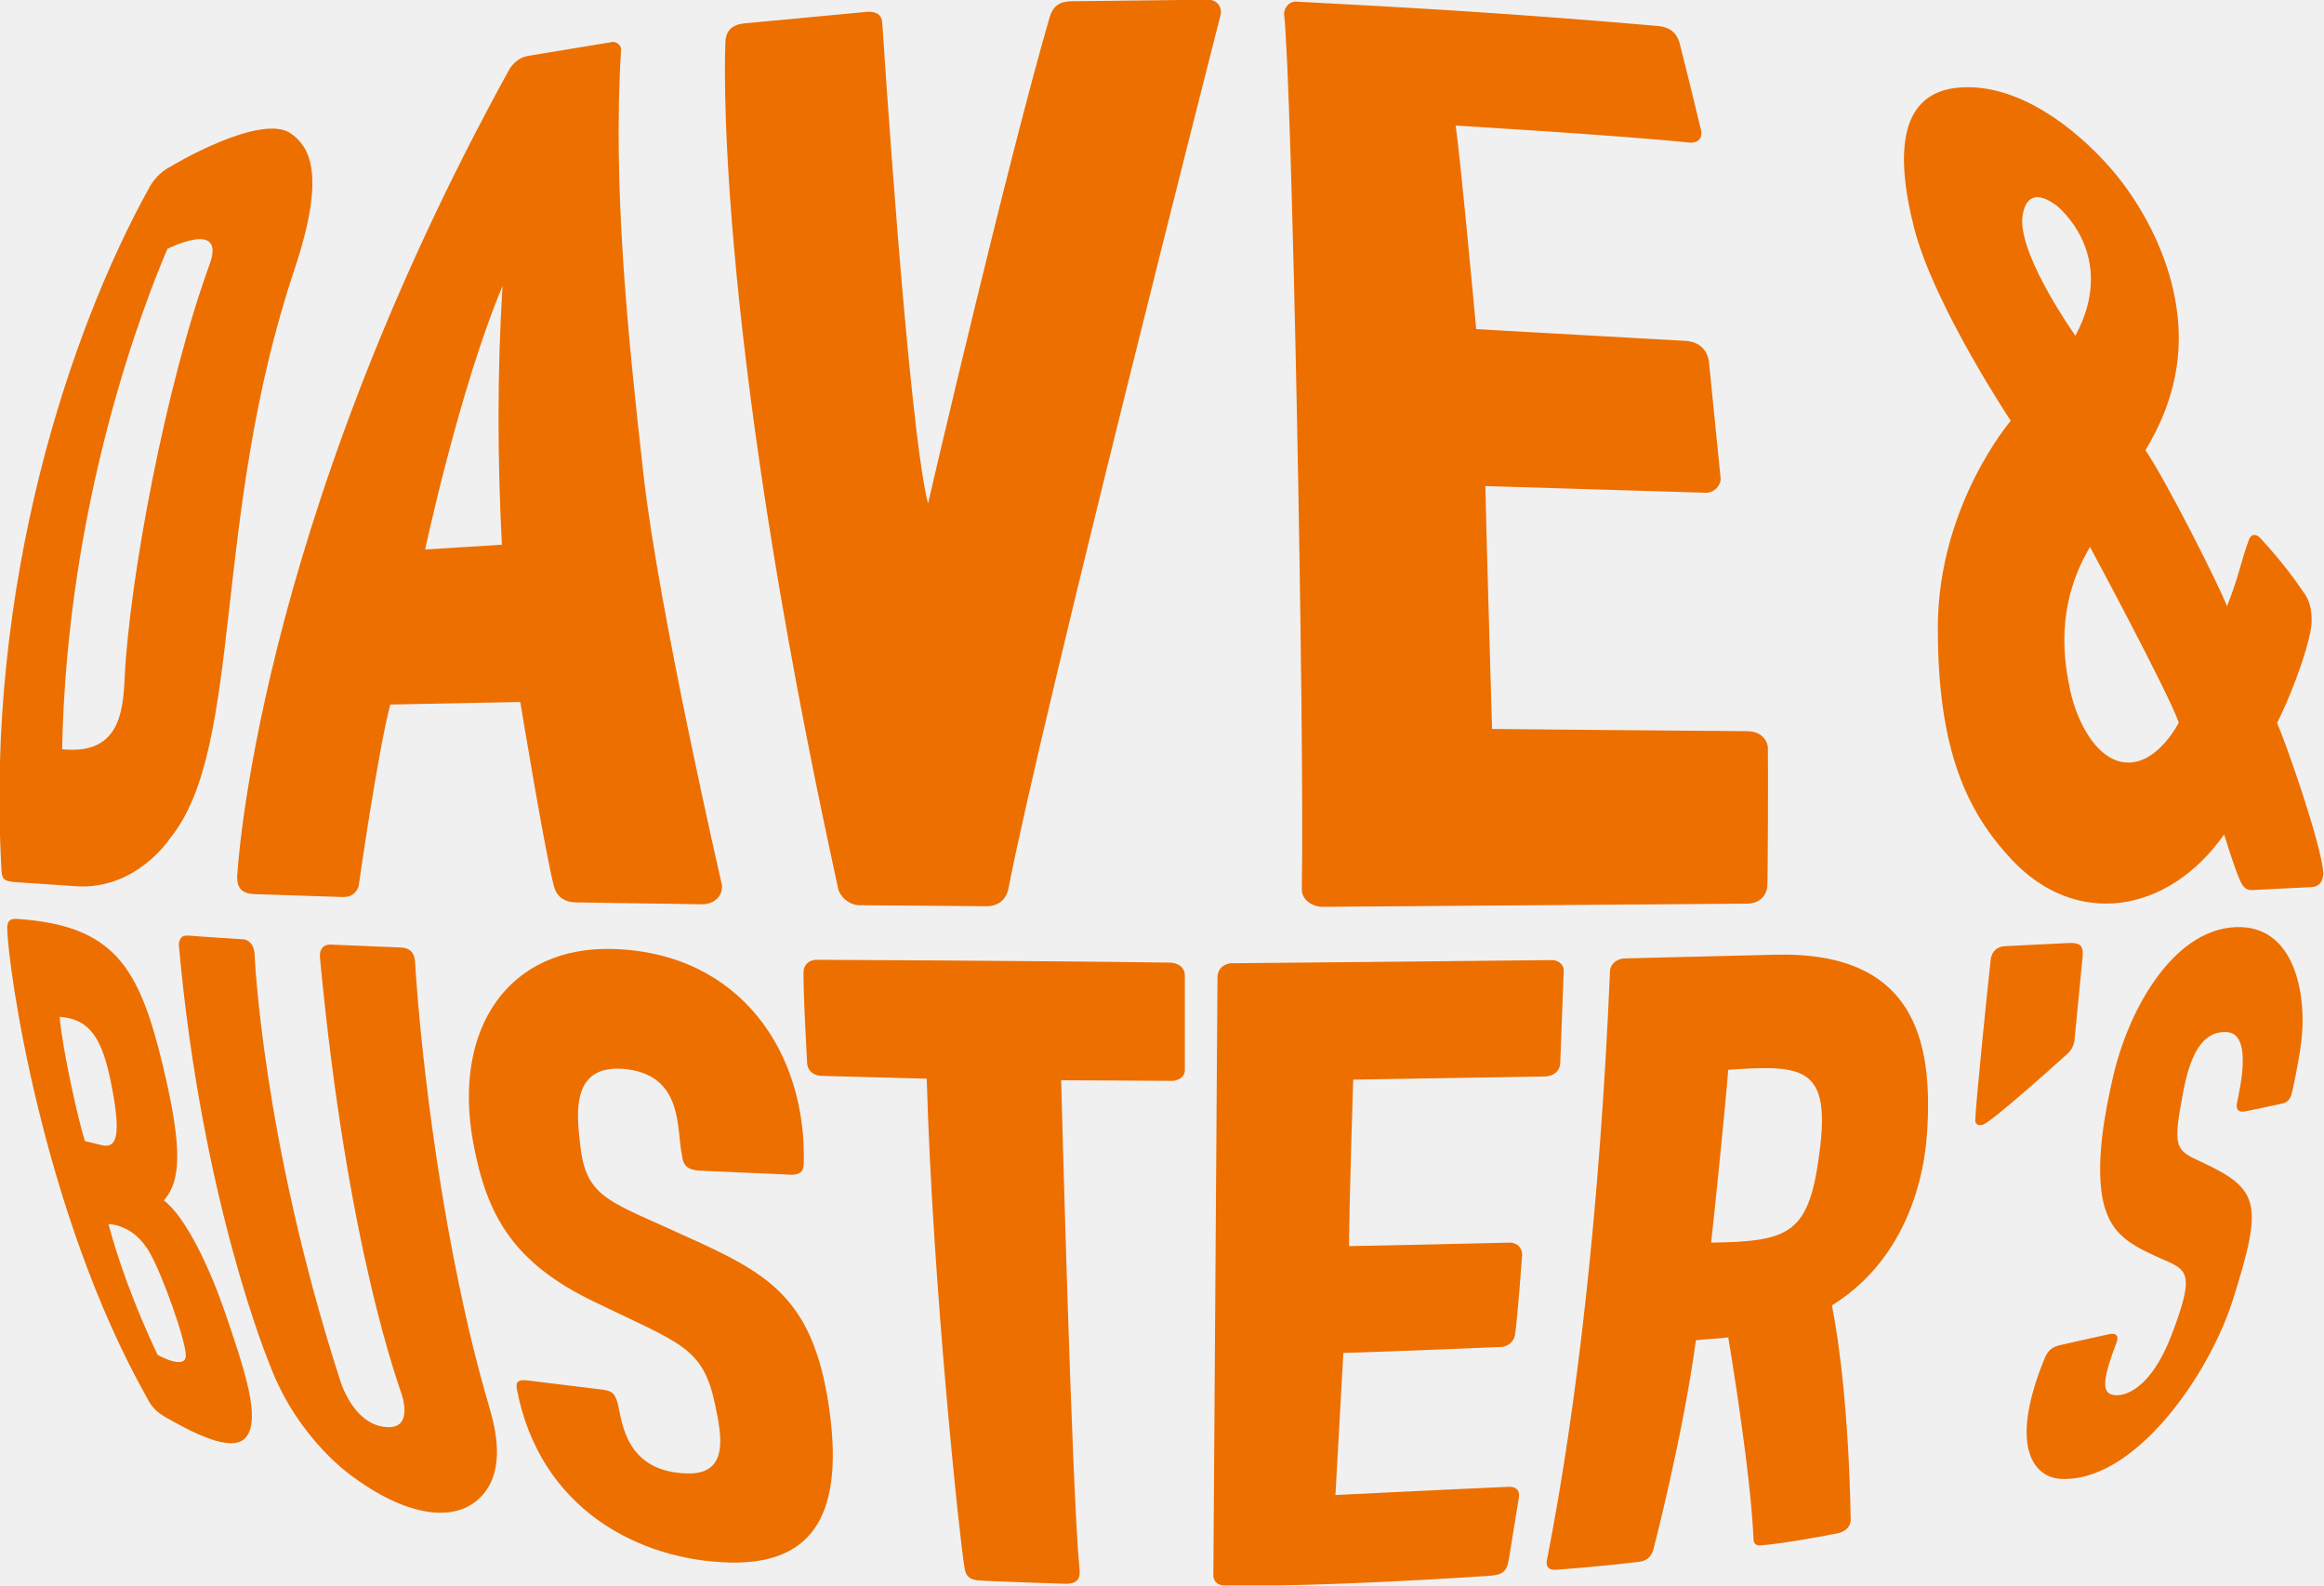
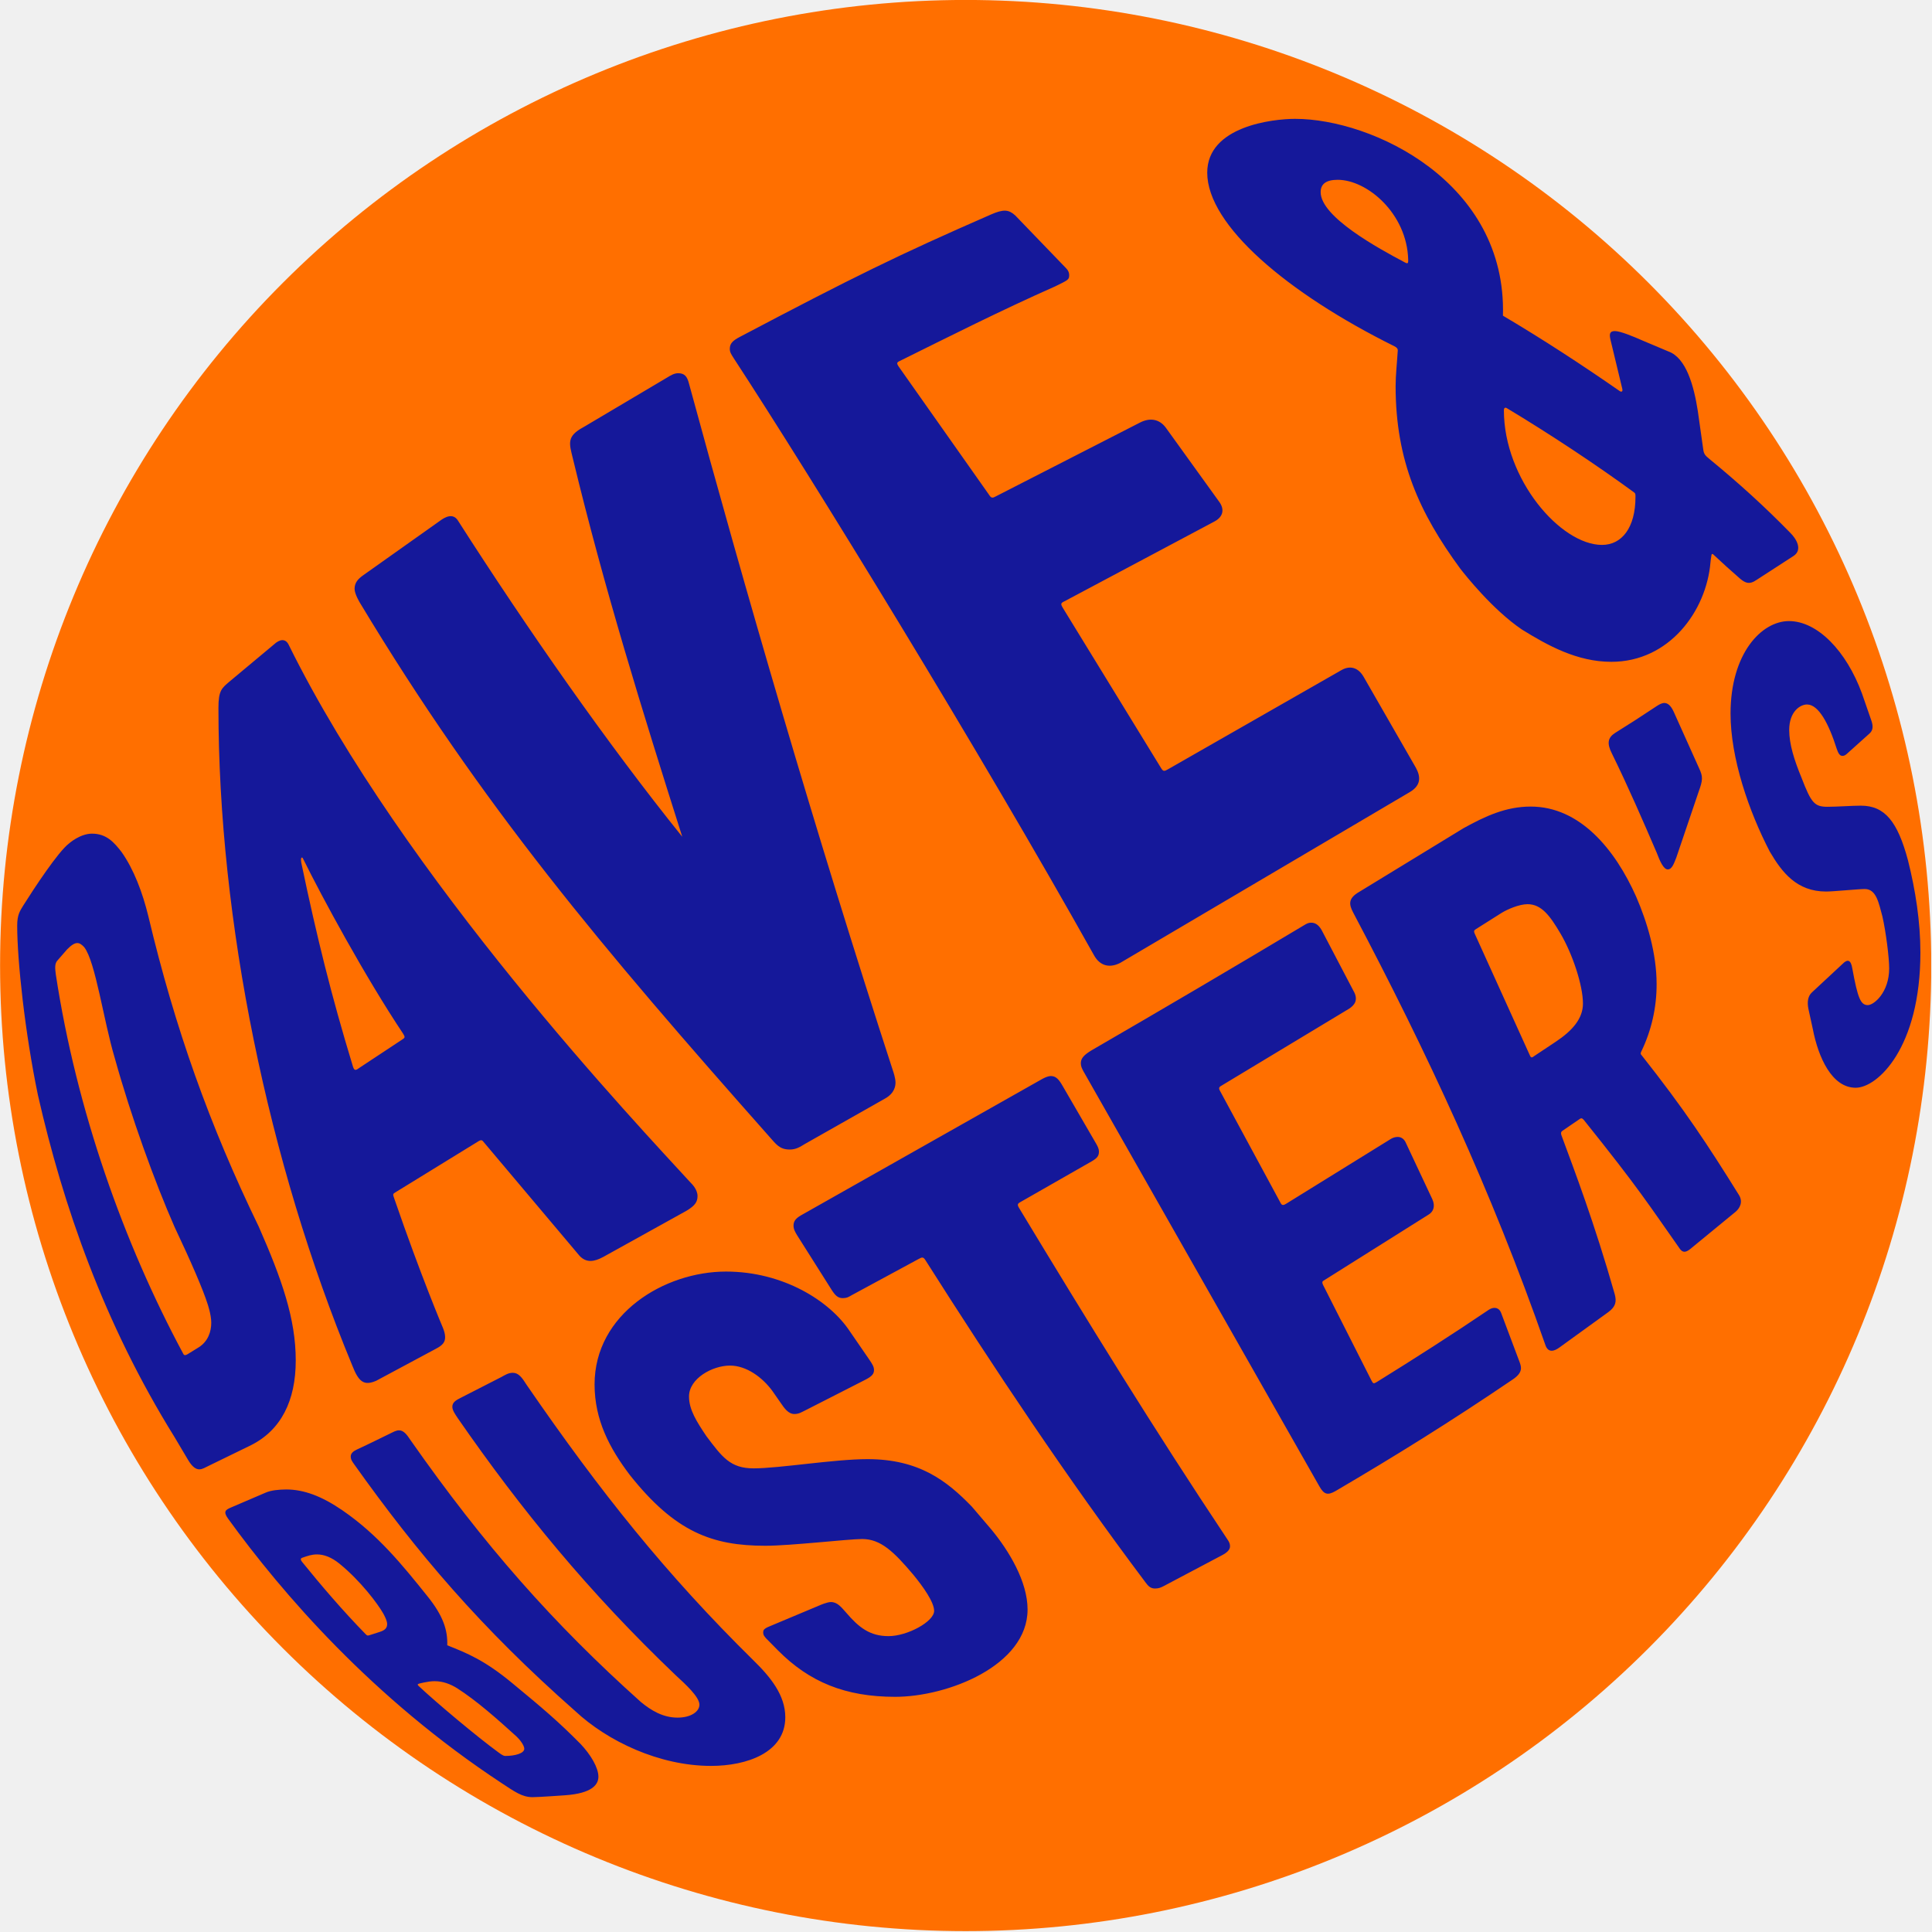
- <svg xmlns="http://www.w3.org/2000/svg" width="733" height="500" viewBox="0 0 733 500" fill="none">
-   <g clip-path="url(#clip0_7425_1114)">
-     <path d="M529.799 13.8C531.399 19.8 536.599 41.4 536.599 41.4C536.899 43.7 535.499 45.1 533.099 45C511.199 42.7 459.099 39.6 459.099 39.6C460.499 48.3 465.599 103.8 465.599 103.8L531.499 107.5C535.699 107.7 538.399 110.1 538.999 114L542.699 150.9C542.799 153.1 540.599 155.6 537.799 155.4L468.499 153.3C468.499 158.3 470.599 229.9 470.599 229.9C470.599 229.9 544.499 230.6 550.899 230.6C557.299 230.6 557.599 235.7 557.599 235.7C557.699 242 557.599 279.1 557.399 279.9C556.799 283.1 554.499 285 550.899 285L416.899 286C413.499 285.8 410.499 283.6 410.599 280.3C411.499 231.4 407.499 25.1 404.999 4.4C404.999 2.2 406.899 0.4 408.699 0.5C445.199 2.4 478.099 4.3 522.999 8.2C526.299 8.5 528.899 10.1 529.799 13.8ZM317.999 280.6C328.799 224.8 384.899 5 384.899 5C385.599 2.7 384.299 -0.1 380.899 -0.1L337.799 0.4C334.099 0.5 332.199 1.9 331.099 5.3C317.399 52.5 292.699 158.8 292.699 158.8C286.399 133.9 278.299 7.6 278.299 7.6C278.199 4.8 276.799 3.7 273.799 3.7L234.499 7.4C230.699 7.9 228.899 9.8 228.799 13.4C228.799 13.4 224.199 96.7 264.299 280C264.799 282.7 267.799 285.6 271.399 285.5L310.899 285.8C314.599 285.9 317.099 284 317.999 280.6ZM134.099 173.3C134.099 173.3 144.799 122.9 158.499 90.2C156.799 117.5 156.899 144.9 158.299 171.8L134.099 173.3ZM160.799 21.6C79.999 168.1 74.799 276.6 74.799 276.6C74.799 280.3 76.499 281.9 80.499 282L107.999 282.9C110.599 283 112.199 281.9 113.099 279.6C113.099 279.6 119.199 236.8 123.099 222.2L164.099 221.4C164.099 221.4 172.099 270 174.699 279.4C175.499 282.6 177.699 284.4 181.299 284.6L221.799 285.2C225.499 285 227.999 282.5 227.699 279.1C227.699 279.1 207.799 192.9 202.899 149.2C197.999 105.5 193.199 58.9 195.899 15.5C195.799 14.3 194.699 13.3 193.399 13.2L167.299 17.5C164.199 17.9 162.299 19.4 160.799 21.6ZM477.799 421.2C478.599 416.6 480.099 395.6 480.099 395.6C479.999 393.6 478.799 392.2 476.599 391.9C476.599 391.9 428.999 393 425.499 393C425.499 381.2 426.799 340.5 426.799 340.5L487.499 339.5C490.299 339.3 491.999 337.6 492.099 335.4L493.199 306.2C493.299 303.8 490.899 302.6 488.999 302.8C488.999 302.8 393.299 303.8 387.999 303.8C385.599 304.2 384.199 305.7 383.999 307.9L382.699 497C382.799 498.7 383.899 499.8 385.699 500C416.299 500.7 469.499 497 469.499 497C473.899 496.7 475.199 495.8 475.899 491.8L479.099 472C479.299 470.1 478.299 469 476.199 468.9C464.099 469.4 421.199 471.5 421.199 471.5L423.699 426.7C440.499 426.2 473.899 424.8 473.899 424.8C475.899 424.4 477.399 423.1 477.799 421.2ZM249.899 370.5C251.899 370.4 253.399 369.8 253.499 367.3C254.599 332.1 233.599 300.6 193.599 299.3C160.599 298.2 142.499 324.2 149.299 360.6C153.499 383.1 161.599 398.1 187.299 410.5C214.699 423.8 221.699 424.8 225.499 442.8C227.599 452.6 229.999 464.8 217.199 464.7C197.199 464.5 196.199 448.2 194.899 442.9C193.899 439 192.699 438.6 189.499 438.2L165.799 435.3C163.699 435.2 162.599 435.6 162.999 438C170.199 476 201.599 492.1 230.199 492.8C254.399 493.3 266.499 480.1 261.599 444.7C256.299 406.8 240.399 400.8 210.799 387.4C191.299 378.6 184.699 376.8 182.999 361.1C181.899 351.5 179.999 335.9 196.399 337.1C215.799 338.6 213.299 356.2 215.099 364.3C215.399 367.6 216.899 368.9 220.399 369.2L249.899 370.5ZM644.799 428.6C632.899 457.9 642.599 466 649.799 466.4C672.999 467.8 696.799 433.9 704.399 409.5C713.799 379.6 712.799 375 694.199 366.4C685.999 362.6 685.199 362.1 688.699 343.8C691.899 327 697.999 325.3 702.399 325.5C710.599 326 706.399 343.7 705.599 347.6C705.199 349.4 705.599 350.7 707.499 350.6C708.799 350.5 718.499 348.3 719.999 348C721.399 347.7 722.099 346.8 722.599 345.6C723.099 344.4 725.199 333.8 725.799 328.8C727.599 315.5 724.599 293.1 706.999 292.4C686.399 291.6 671.199 317.7 666.199 340.8C664.699 347.6 659.999 368.1 663.899 381C666.799 390.5 673.599 393.4 683.799 397.9C690.299 400.8 691.799 403 684.899 421.1C678.499 437.8 670.199 440.8 666.299 439.9C662.499 439.1 663.699 433.6 667.599 423.3C668.399 421.2 667.199 420.4 665.599 420.7C663.999 421 649.899 424.2 649.899 424.2C647.199 424.8 645.899 425.9 644.799 428.6ZM627.899 302.4C626.999 310.4 623.099 348.5 622.999 353.4C622.999 354.7 624.299 355.1 625.399 354.7C628.299 353.9 651.899 332.5 651.899 332.5C653.299 331.3 654.099 329.8 654.299 328.1L656.899 301.4C657.099 298.2 655.999 297.3 652.599 297.4L632.599 298.4C629.999 298.4 628.299 300 627.899 302.4ZM49.699 427.3C49.699 427.3 58.599 432.3 58.599 427.5C58.599 422.7 51.199 402 47.299 395.2C43.399 388.3 38.199 386.4 34.199 386C37.099 396.9 42.099 411.2 49.699 427.3ZM32.199 361.2C37.199 362.3 38.199 357.2 34.899 340.9C32.199 327.9 28.499 321.3 18.799 320.7C19.899 332.4 24.999 354.5 26.799 359.9C26.799 359.8 30.399 360.8 32.199 361.2ZM70.799 413.4C77.699 433.4 81.999 447.2 77.799 453C73.499 459.1 58.899 450.7 52.799 447.3C49.699 445.6 47.899 443.9 46.499 441.1C13.199 382.1 2.399 304.2 2.299 292.9C2.199 290.4 3.199 289.7 5.199 289.8C36.199 291.8 43.899 305.1 51.399 336.2C57.799 363 56.899 372.5 51.699 378.6C58.799 384 66.299 400.4 70.799 413.4ZM573.899 363.3C577.399 336.5 568.899 335.7 545.099 337.4C544.199 348.9 540.699 383.1 539.699 391.9C564.999 391.6 570.599 388.8 573.899 363.3ZM559.899 301.1C604.299 300 609.699 328.8 607.799 357.4C606.399 377.3 597.999 399.2 577.799 411.7C580.099 423.2 583.099 446 583.699 478.6C583.999 481.7 581.699 483.3 578.999 483.7C560.299 487.3 554.799 487.4 554.799 487.4C553.899 487.4 553.199 486.7 553.099 485.9C552.199 463.7 545.099 421.8 545.099 421.8C542.099 422.2 538.199 422.3 534.899 422.7C530.699 453.5 521.499 488.6 521.499 488.6C520.899 491.1 519.199 492.4 516.599 492.6C504.699 494.1 490.499 495.1 490.499 495.1C488.499 495.1 487.499 494.2 487.899 492.1C497.299 444.2 504.599 381.4 507.799 306.4C507.899 303.8 510.099 302.5 511.999 302.3C511.899 302.3 533.799 301.7 559.899 301.1ZM80.299 301C79.999 295.8 75.999 296.2 75.999 296.2C75.999 296.2 61.799 295.3 59.899 295.1C57.999 294.9 56.599 295.2 56.399 297.9C63.599 378.9 84.999 430.2 84.999 430.2C93.999 454.4 111.799 466.1 111.799 466.1C128.799 478.5 144.799 480.9 152.799 470.8C158.799 463.2 156.799 452 154.299 443.7C139.799 394.5 132.699 333.1 130.899 303.2C130.699 300.4 129.199 298.8 125.899 298.8L104.199 297.9C102.399 297.9 100.799 298.8 100.899 301.8C109.599 394.5 126.099 437.5 126.599 439.5C126.599 439.5 130.499 450.1 122.699 450.1C111.399 450.1 107.199 435.1 107.199 435.1C82.699 359.1 80.299 301 80.299 301ZM671.299 240.5C680.899 240.5 687.199 227.9 687.199 227.9C683.799 218.2 659.199 172.5 659.199 172.5C647.899 191.5 651.199 209.3 652.899 217.5C655.099 228 661.699 240.5 671.299 240.5ZM648.599 64.8C637.799 56.8 637.799 69.7 637.799 69.7C637.799 82.3 654.599 105.9 654.599 105.9C668.399 80.1 648.599 64.8 648.599 64.8ZM718.199 228C720.699 233.6 732.099 265.8 732.799 275.4C732.599 278.5 731.299 279.7 728.699 279.8C722.699 280.1 716.599 280.4 710.599 280.7C708.999 280.8 708.199 280.4 707.199 279C706.199 277.6 703.799 270.6 701.499 263.2C683.699 288.4 654.599 292.7 634.399 271C620.399 256 611.199 236.7 611.199 198.1C611.199 159.5 634.199 132.7 634.199 132.7C634.199 132.7 609.899 96.2 603.699 71.8C597.499 47.4 599.399 29 618.099 27.6C636.799 26.2 654.799 40.7 665.399 52.7C675.999 64.7 687.199 84.9 687.199 106.7C687.199 123.9 679.899 136.5 676.699 142C683.299 151.7 700.199 185.2 702.399 191.2C706.199 181.7 706.699 177.3 709.399 170C709.999 168.5 711.499 168.3 712.699 169.5C712.699 169.5 720.499 177.7 726.199 186.3C728.499 189.1 729.099 192.3 729.099 195.6C729.299 200.7 723.799 216.9 718.199 228ZM66.099 83.4C71.399 69 52.799 78.5 52.799 78.5C45.699 95.1 21.099 157.6 19.599 236.3C37.199 238.1 38.799 225.3 39.299 214.1C40.799 182.4 52.399 121 66.099 83.4ZM91.899 42.2C97.199 46.1 103.199 54.1 92.899 84.9C66.499 163.6 76.999 235.7 53.699 264.3C53.699 264.3 43.099 280.8 23.899 279.5L4.699 278.2C1.699 277.9 0.699 277.6 0.499 274.8C-4.801 183.9 22.299 104 46.899 59.5C46.899 59.5 49.099 54.8 53.899 52.5C53.899 52.4 82.499 35.3 91.899 42.2ZM292.299 340.2C294.099 404.6 302.699 485.7 304.199 494.4C304.599 497.1 305.699 498 308.199 498.4C310.799 498.7 335.999 499.5 335.999 499.5C338.799 499.6 340.899 498.6 340.499 495.1C337.999 469.9 334.699 340.7 334.699 340.7C334.699 340.7 360.299 340.8 369.899 340.9C371.999 340.7 373.699 339.5 373.699 337.5V307.6C373.699 305.3 371.899 303.8 369.299 303.6C328.699 303 257.199 302.7 257.199 302.7C255.199 302.9 253.799 304.1 253.499 305.9C253.099 309.3 254.599 335.7 254.599 335.7C254.999 337.8 256.399 339 258.699 339.3L292.299 340.2Z" fill="#ED6F00" />
+ <svg xmlns="http://www.w3.org/2000/svg" width="180" height="180" viewBox="0 0 180 180" fill="none">
+   <g clip-path="url(#clip0_7434_1144)">
+     <path d="M179.93 89.957C179.93 113.816 170.452 136.698 153.581 153.569C136.71 170.44 113.828 179.918 89.969 179.918C66.11 179.918 43.228 170.44 26.357 153.569C9.486 136.698 0.008 113.816 0.008 89.957C0.008 66.098 9.486 43.216 26.357 26.345C43.228 9.474 66.11 -0.004 89.969 -0.004C113.828 -0.004 136.71 9.474 153.581 26.345C170.452 43.216 179.93 66.098 179.93 89.957Z" fill="#FF6F00" />
+     <path d="M8.578 77.669C7.448 77.669 6.429 78.585 6.429 78.585C5.418 79.347 3.16 82.787 2.163 84.372C1.855 84.875 1.602 85.237 1.602 86.233C1.602 89.507 2.327 96.237 3.532 102.019C5.867 112.287 9.652 123.254 16.255 133.88L17.518 136.009C18.322 137.363 18.867 136.826 19.411 136.583L23.392 134.642C26.176 133.239 27.554 130.514 27.554 126.752C27.554 122.869 26.263 119.188 24.105 114.28C19.521 104.837 16.3 95.783 13.826 85.383C13.28 83.14 12.461 80.988 11.334 79.391C10.636 78.485 9.923 77.67 8.578 77.67V77.669ZM7.193 87.863C7.435 87.859 7.631 88.017 7.85 88.251C8.9 89.61 9.64 95.048 10.682 98.539C12.203 104.023 14.431 110.151 16.265 114.316C17.84 117.643 18.931 120.186 19.338 121.481C19.338 121.481 19.683 122.475 19.683 123.231C19.683 124.042 19.403 124.97 18.5 125.536L17.498 126.155C17.295 126.278 17.15 126.316 17.057 126.097C11.533 115.821 7.128 103.438 5.198 90.774C5.138 90.262 5.06 89.767 5.38 89.454L6.253 88.451C6.661 88.035 6.95 87.868 7.193 87.863ZM26.296 59.641C26.061 59.649 25.791 59.791 25.507 60.056L21.363 63.516C20.67 64.112 20.351 64.325 20.351 65.945C20.351 85.75 24.971 108.276 32.814 127.203C33.411 128.739 33.898 129.144 35.054 128.641L40.599 125.669C41.273 125.319 41.471 125.03 41.471 124.579C41.471 124.272 41.367 123.961 41.256 123.686C41.256 123.686 39.236 118.944 36.716 111.617C36.596 111.277 36.595 111.229 36.824 111.096L44.61 106.308C44.763 106.22 44.881 106.196 44.98 106.304L53.999 117.006C54.626 117.669 55.344 117.574 56.219 117.098L63.95 112.809C64.78 112.318 64.987 111.953 64.987 111.428C64.987 110.786 64.394 110.24 64.394 110.24C59.559 104.954 37.63 81.843 26.874 60.029C26.731 59.76 26.532 59.635 26.296 59.641ZM28.134 79.895C28.195 79.895 28.238 80.01 28.262 80.055C29.998 83.571 34.003 90.98 37.576 96.335C37.703 96.564 37.773 96.662 37.523 96.818L33.479 99.491C33.112 99.754 32.999 99.8 32.844 99.237C30.875 92.769 29.517 87.295 28.084 80.439C28.084 80.439 28.045 80.267 28.045 80.162C28.045 80.046 28.039 79.895 28.134 79.895V79.895ZM33.036 54.861C33.036 54.263 33.383 53.924 33.828 53.603L40.967 48.54C41.493 48.141 42.202 47.796 42.65 48.477C49.138 58.616 56.568 69.266 63.565 77.96C59.852 66.256 56.3 54.848 53.364 42.68C53.034 41.323 52.769 40.649 54.345 39.806L62.135 35.187C62.451 34.996 62.793 34.772 63.18 34.772C63.778 34.772 64.026 35.069 64.197 35.758C69.32 54.589 75.895 77.339 83.21 99.803C83.21 99.803 83.432 100.422 83.432 100.857C83.432 101.167 83.351 101.847 82.47 102.342L75.01 106.569C74.536 106.853 74.179 107.099 73.58 107.099C72.618 107.099 72.3 106.591 71.681 105.903C56.04 88.248 44.927 75.079 33.545 56.179C33.545 56.179 33.036 55.361 33.036 54.861ZM68.37 33.392C68.121 32.998 67.994 32.814 67.994 32.511C67.994 32.023 68.228 31.754 68.938 31.383C79.479 25.827 83.633 23.78 92.323 19.986C93.502 19.47 93.978 19.519 94.59 20.074L99.319 24.983C99.542 25.21 99.614 25.415 99.614 25.637C99.614 26.061 99.508 26.091 98.334 26.669C93.145 28.971 88.52 31.311 83.802 33.645C83.555 33.767 83.513 33.841 83.752 34.187L92.149 46.099C92.353 46.439 92.494 46.404 92.777 46.247L106.211 39.37C107.124 38.9 108.007 39.025 108.615 39.844L113.615 46.783C114.067 47.424 114.005 48.13 113.14 48.589L99.171 56.022C98.822 56.188 98.796 56.257 99.032 56.651L108.171 71.554C108.378 71.907 108.492 71.861 108.83 71.666L124.961 62.444C125.797 61.957 126.55 62.205 127.044 63.054L131.917 71.533C132.363 72.351 132.419 73.163 131.351 73.795L104.368 89.71C103.467 90.175 102.505 90.087 101.896 88.946C91.314 70.044 75.626 44.489 68.37 33.392ZM120.671 11.073C118.593 11.073 112.475 11.754 112.475 16.089C112.475 20.975 119.914 27.3 129.904 32.256C130.121 32.362 130.242 32.486 130.226 32.665C130.159 33.765 130.026 34.973 130.026 35.967C130.026 42.955 132.254 47.799 136.043 52.971C136.556 53.63 139.077 56.81 141.792 58.651C144.201 60.143 146.943 61.66 150.126 61.66C155.506 61.66 158.981 56.949 159.363 52.38C159.368 52.294 159.418 51.902 159.454 51.712C159.49 51.54 159.593 51.624 159.645 51.678C160.458 52.443 161.287 53.191 162.13 53.922C162.647 54.352 163.019 54.465 163.633 54.043L167.098 51.799C167.955 51.238 167.405 50.231 166.76 49.605C164.451 47.242 162.068 45.066 159.266 42.764C158.918 42.469 158.741 42.341 158.686 41.858L158.184 38.311C157.816 35.933 157.097 33.339 155.444 32.744L153.089 31.752C152.134 31.327 150.943 30.845 150.458 30.845C149.961 30.845 149.917 31.128 150.055 31.696L151.146 36.23C151.2 36.451 151.099 36.573 150.889 36.424C147.521 34.08 143.772 31.627 140.025 29.411C140.382 16.949 127.843 11.074 120.67 11.074L120.671 11.073ZM124.629 16.752C127.369 16.752 131.08 19.878 131.198 24.186C131.204 24.458 131.202 24.611 130.937 24.474C128.387 23.126 123.042 20.205 123.042 17.902C123.042 17.158 123.53 16.752 124.629 16.752L124.629 16.752ZM140.274 37.984C140.305 37.986 140.342 37.999 140.38 38.022C144.426 40.452 148.738 43.312 152.239 45.873C152.365 45.957 152.377 46.037 152.373 46.298C152.373 49.165 151.103 50.768 149.254 50.768C145.4 50.768 140.114 44.661 140.114 38.222C140.114 38.062 140.177 37.977 140.273 37.984H140.274ZM26.659 138.77C25.992 138.778 25.253 138.838 24.727 139.075L21.484 140.465C21.068 140.653 20.751 140.8 21.24 141.476C26.275 148.43 34.674 158.191 46.762 166.147C47.934 166.915 48.634 167.438 49.617 167.438C50.2 167.438 52.646 167.262 52.646 167.262C55.161 167.084 55.752 166.269 55.752 165.529C55.752 164.698 55.053 163.498 54.088 162.479C52.018 160.384 50.516 159.116 47.748 156.832C45.164 154.686 43.531 154.025 41.67 153.289C41.715 151.881 41.301 150.546 39.815 148.706C37.474 145.786 35.209 142.987 31.907 140.718C29.983 139.394 28.307 138.77 26.659 138.77ZM29.537 144.822C30.171 144.822 30.889 145.077 31.643 145.698C33.588 147.281 35.188 149.409 35.709 150.33C35.709 150.33 36.07 150.957 36.07 151.295C36.07 151.673 35.886 151.891 35.32 152.06L34.418 152.35C34.211 152.419 34.181 152.355 34.066 152.251C31.953 150.087 29.903 147.694 28.136 145.507C27.994 145.323 27.982 145.191 28.166 145.13C28.662 144.957 29.036 144.822 29.537 144.822ZM40.474 156.632C41.27 156.632 41.954 156.899 42.565 157.273C44.403 158.442 46.356 160.18 48.125 161.787C48.411 162.054 48.846 162.601 48.846 162.93C48.846 163.349 47.998 163.598 47.077 163.598C46.863 163.598 46.62 163.391 46.418 163.25C44.51 161.861 40.683 158.659 39.01 157.085C38.895 156.991 38.879 156.901 39.035 156.863C39.035 156.863 39.874 156.632 40.474 156.632ZM33.002 136.43C32.793 136.139 32.678 135.975 32.678 135.688C32.678 135.414 32.901 135.215 33.236 135.056C34.492 134.475 35.468 133.983 36.559 133.454C36.559 133.454 36.906 133.26 37.169 133.26C37.6 133.26 37.885 133.625 38.255 134.184C45.102 143.958 51.529 151.244 59.709 158.572C60.634 159.334 61.744 160.027 63.124 160.027C64.417 160.027 65.164 159.434 65.164 158.826C65.164 158.083 63.822 156.88 62.945 156.07C54.882 148.372 48.581 140.694 42.649 132.128C42.42 131.782 42.143 131.4 42.143 131.064C42.143 130.639 42.51 130.436 42.958 130.214L46.714 128.293C47.081 128.088 47.379 127.901 47.775 127.901C48.307 127.901 48.627 128.326 49.083 129.051C55.925 138.998 62.031 146.648 70.199 154.695C71.784 156.244 73.164 157.931 73.164 159.994C73.164 163.29 69.582 164.525 66.249 164.525C61.408 164.525 56.586 162.21 53.599 159.423C44.765 151.632 38.876 144.685 33.002 136.431V136.43ZM55.395 128.984C55.395 122.406 61.909 118.469 67.64 118.469C72.948 118.469 77.292 121.185 79.177 124.036L80.978 126.655C81.277 127.091 81.428 127.342 81.428 127.635C81.428 127.962 81.305 128.214 80.535 128.592L75.004 131.412C74.72 131.544 74.447 131.741 74.015 131.741C73.452 131.741 73.082 131.216 72.723 130.685L71.96 129.591C71.034 128.326 69.547 127.228 68.011 127.228C66.379 127.228 64.194 128.427 64.194 130.108C64.194 131.348 64.912 132.456 65.812 133.803C67.284 135.756 68.041 136.804 70.214 136.804C72.612 136.804 77.724 135.945 80.824 135.945C85.656 135.945 88.241 137.989 90.55 140.375L92.356 142.492C94.004 144.482 95.736 147.35 95.736 149.949C95.736 155.182 88.289 158.089 83.4 158.089C78.754 158.089 75.407 156.712 72.475 153.756L71.38 152.646C71.212 152.451 71.104 152.332 71.104 152.111C71.104 151.894 71.131 151.754 71.706 151.519L76.407 149.547C76.407 149.547 77.056 149.259 77.413 149.259C78.014 149.259 78.371 149.723 78.852 150.266C80.021 151.629 81.047 152.435 82.782 152.435C84.548 152.435 87.031 151.075 87.031 150.083C87.031 149.278 86.025 147.851 85.099 146.723C83.264 144.55 82.049 143.386 80.325 143.386C79.063 143.386 73.681 144.015 71.311 144.015C66.372 144.015 62.902 142.753 58.662 137.4C56.81 134.947 55.395 132.313 55.395 128.984ZM74.273 115.098C74.086 114.787 73.931 114.528 73.931 114.186C73.931 113.76 74.154 113.516 74.597 113.246L97.049 100.555C97.049 100.555 97.548 100.253 97.91 100.253C98.395 100.253 98.668 100.584 99.022 101.207L102.141 106.581C102.268 106.8 102.388 107.05 102.388 107.285C102.388 107.773 102.148 107.963 101.463 108.34L95.02 112.022C94.794 112.155 94.763 112.258 94.968 112.584C101.412 123.245 107.467 133.078 114.353 143.417C114.549 143.689 114.598 143.875 114.598 144.066C114.598 144.379 114.333 144.65 113.843 144.903L108.421 147.771C108.137 147.917 107.954 147.998 107.595 147.998C107.176 147.998 106.952 147.733 106.75 147.462C99.429 137.726 92.501 127.31 86.248 117.451C86.02 117.077 85.919 117.115 85.579 117.3L79.319 120.687C79.033 120.853 78.916 120.933 78.53 120.945C78.057 120.945 77.802 120.694 77.42 120.076L74.273 115.098ZM100.945 99.817C100.8 99.542 100.698 99.337 100.698 99.069C100.698 98.627 100.949 98.305 101.71 97.849C108.319 94.022 114.901 90.147 121.456 86.226C121.785 86.016 121.942 85.965 122.17 85.965C122.589 85.965 122.935 86.228 123.234 86.845L126.087 92.292C126.621 93.191 126.151 93.682 125.684 93.983L113.784 101.16C113.566 101.28 113.52 101.387 113.684 101.67L119.331 112.115C119.444 112.318 119.592 112.297 119.83 112.149L129.595 106.104C129.891 105.927 130.581 105.71 130.941 106.393L133.448 111.731C133.749 112.397 133.53 112.914 133.086 113.169L123.316 119.313C123.162 119.402 123.175 119.515 123.267 119.715L127.794 128.654C127.935 128.917 127.979 128.932 128.263 128.764C131.829 126.555 135.334 124.312 138.736 122.01C139.205 121.724 139.661 121.829 139.843 122.286L141.591 126.938C141.738 127.366 141.916 127.884 140.903 128.546C135.143 132.457 129.956 135.675 124.419 138.922C123.705 139.325 123.36 139.262 122.915 138.463L100.945 99.817ZM142.612 75.146C140.297 75.146 138.38 76.043 136.356 77.159L126.629 83.098C125.564 83.708 125.695 84.292 126.062 85C132.954 98.043 138.961 110.952 143.972 125.288C144.227 126.076 144.805 125.91 145.327 125.514L149.843 122.246C150.533 121.74 150.628 121.268 150.441 120.577C148.552 113.93 146.641 108.927 145.546 105.964C145.43 105.662 145.363 105.488 145.583 105.345L147.128 104.288C147.291 104.163 147.381 104.147 147.547 104.325C152.751 110.816 153.535 112.131 156.528 116.378C156.77 116.682 157.023 116.727 157.459 116.382L161.7 112.9C162.062 112.599 162.432 112.002 162.014 111.336C159.112 106.673 156.964 103.395 152.951 98.32C152.84 98.214 152.832 98.123 152.912 97.975C153.861 96.014 154.35 93.861 154.342 91.682C154.342 88.819 153.461 85.906 152.441 83.548C150.472 79.124 147.196 75.146 142.612 75.146ZM142.32 84.241C143.624 84.241 144.418 85.332 145.387 86.976C146.512 88.885 147.48 91.807 147.48 93.504C147.48 94.88 146.522 96.011 144.945 97.057L142.954 98.381C142.748 98.548 142.647 98.568 142.556 98.374L137.406 87.011C137.278 86.737 137.341 86.663 137.542 86.543L139.897 85.054C140.423 84.73 141.523 84.241 142.32 84.241ZM150.186 70.222C149.699 69.267 149.78 68.731 150.481 68.282C151.806 67.456 152.998 66.691 154.39 65.761C154.787 65.516 155.387 65.123 155.931 66.303L158.295 71.563C158.684 72.379 158.642 72.697 158.262 73.753L156.178 79.897C155.967 80.421 155.784 81.002 155.384 81.002C154.996 81.002 154.664 80.272 154.347 79.434C153.108 76.554 151.688 73.279 150.186 70.222ZM161.231 66.482C161.231 60.88 164.117 57.865 166.673 57.865C169.333 57.865 172.023 60.658 173.473 64.604L174.332 67.08C174.532 67.632 174.527 68.04 174.166 68.35L172.155 70.155C172.007 70.287 171.885 70.424 171.646 70.424C171.365 70.424 171.234 70.079 171.114 69.737C170.386 67.443 169.44 65.635 168.358 65.635C167.711 65.635 166.697 66.299 166.697 68.008C166.697 69.328 167.151 70.778 167.849 72.474C168.754 74.824 169.055 75.166 170.269 75.166C171.146 75.166 172.571 75.062 173.373 75.062C175.594 75.062 176.795 76.524 177.766 80.169C178.462 82.938 178.919 85.885 178.919 88.747C178.919 97.635 174.92 101.343 172.889 101.343C170.683 101.343 169.408 98.54 168.889 95.841L168.481 93.973C168.362 93.365 168.427 92.818 168.808 92.464L171.65 89.82C172.13 89.33 172.441 89.407 172.575 90.226C173.081 92.99 173.348 93.644 174.021 93.644C174.58 93.644 176.01 92.477 176.01 90.213C176.01 89.221 175.71 86.837 175.381 85.389C175.043 84.16 174.827 82.827 173.739 82.827C173.173 82.827 170.811 83.062 170.134 83.062C167.401 83.062 166.024 81.283 164.881 79.332C162.942 75.594 161.231 70.657 161.231 66.483V66.482Z" fill="#15189A" />
  </g>
  <defs>
-     <clipPath id="clip0_7425_1114">
-       <rect width="733" height="500" fill="white" />
+     <clipPath id="clip0_7434_1144">
+       <rect width="179.923" height="179.923" fill="white" transform="translate(0 -0.00430298)" />
    </clipPath>
  </defs>
</svg>
